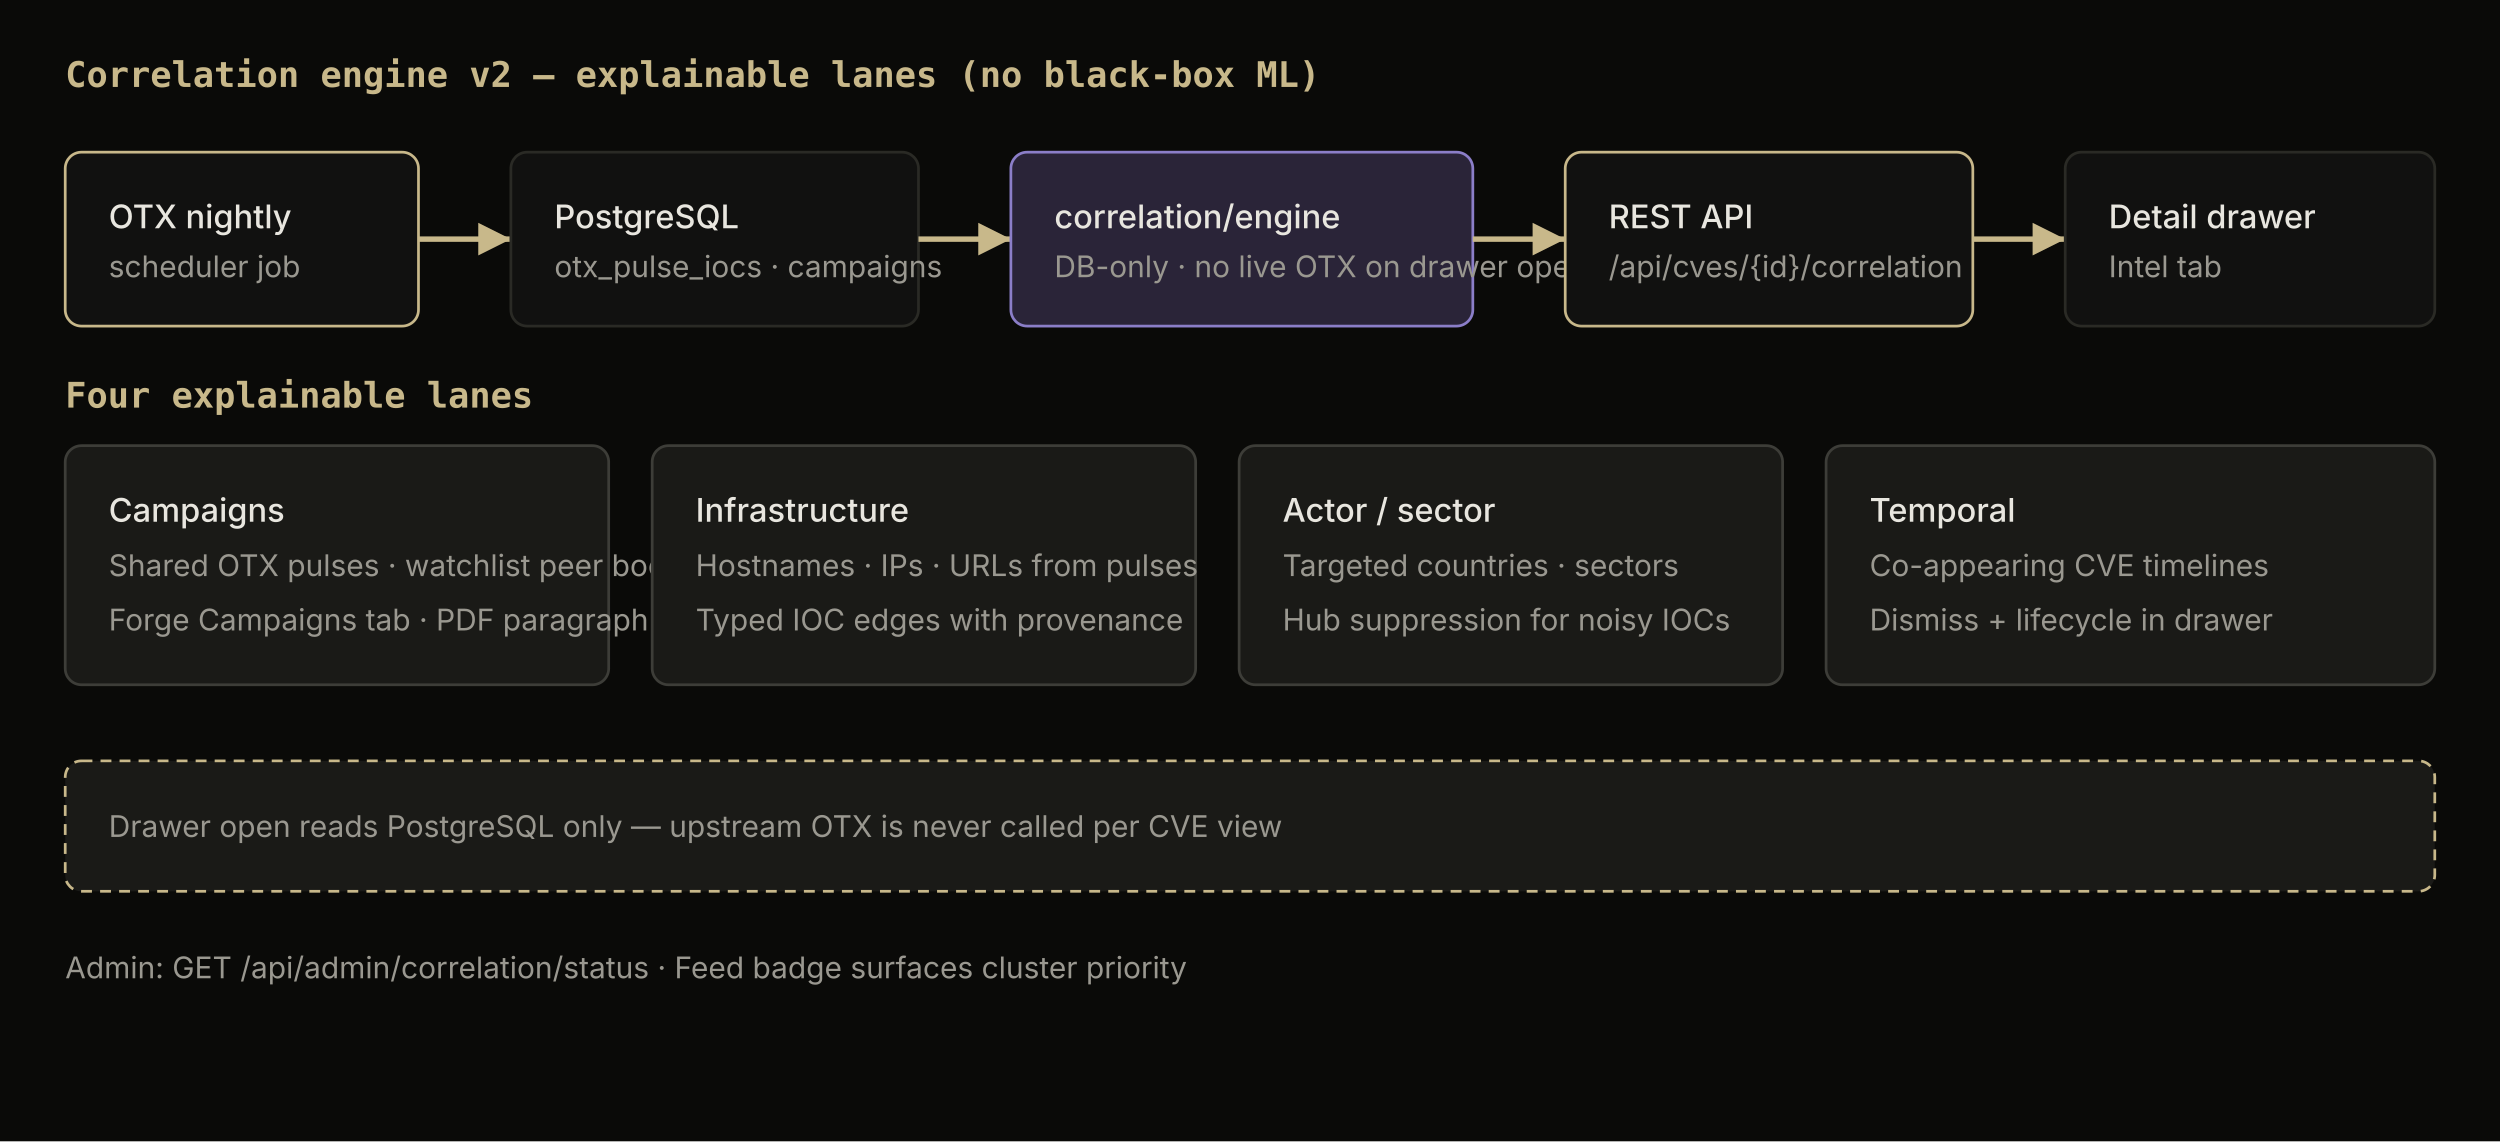
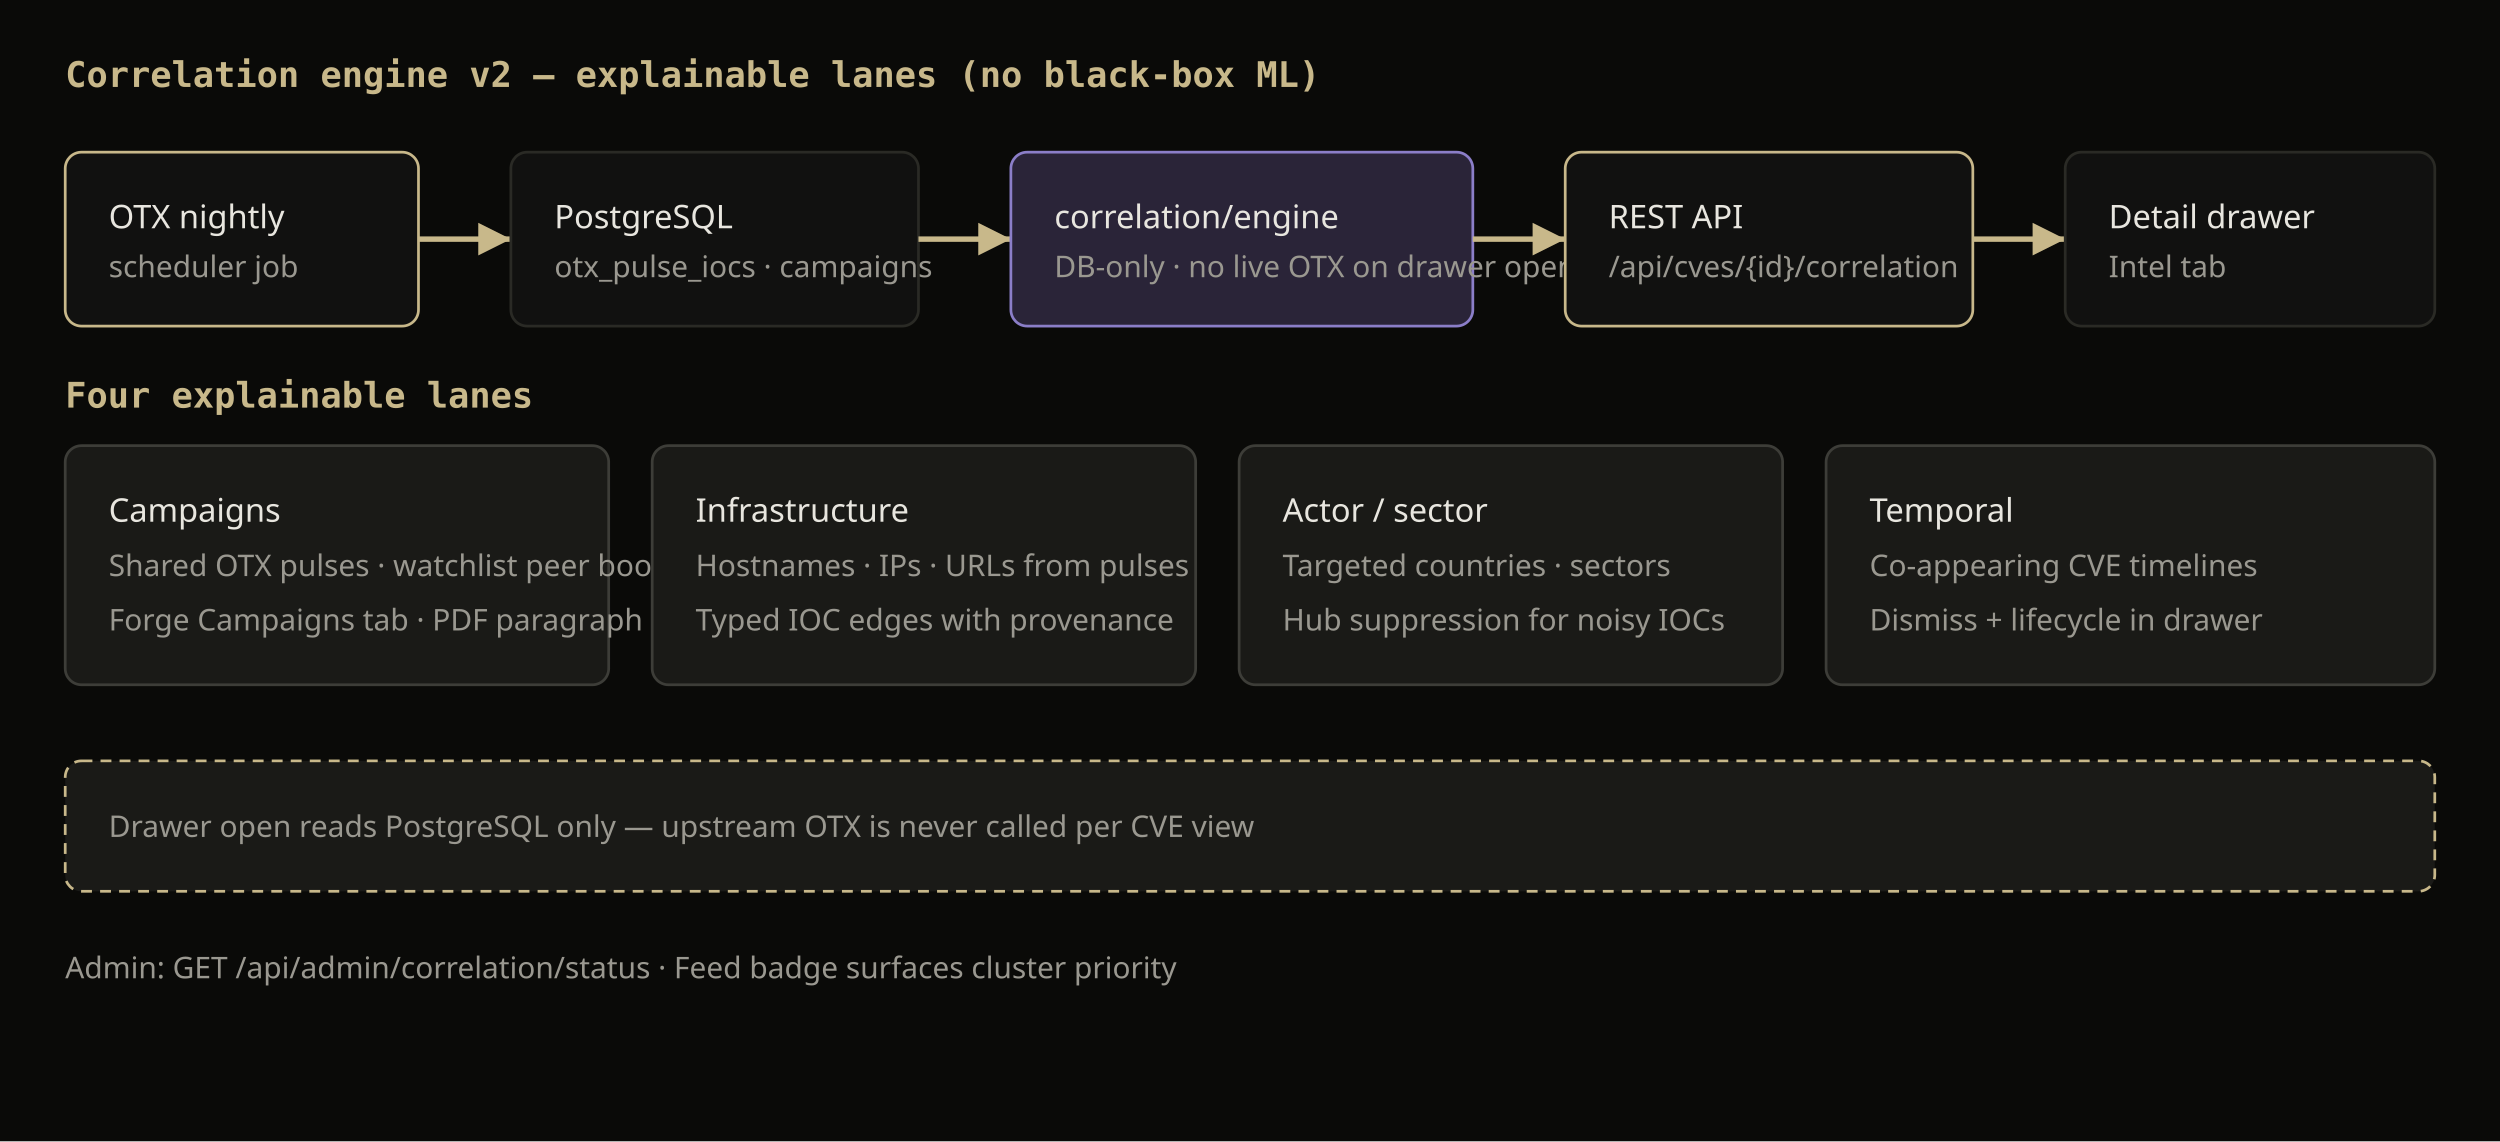
<svg xmlns="http://www.w3.org/2000/svg" viewBox="0 0 920 420" role="img" aria-label="BRIEFR correlation pipeline">
  <defs>
    <style>
      .bg { fill: #0a0a08; }
      .node { fill: #111110; stroke: #2a2a25; }
      .accent { stroke: #c8b88a; }
      .purple { fill: #2a2438; stroke: #8b7ec8; }
-       .title { fill: #c8b88a; font: 600 13px 'IBM Plex Mono', 'SFMono-Regular', Consolas, monospace; }
-       .label { fill: #e8e6df; font: 500 12px system-ui, -apple-system, 'Segoe UI', sans-serif; }
-       .sub { fill: #9a9890; font: 400 11px system-ui, -apple-system, 'Segoe UI', sans-serif; }
+       .title { fill: #c8b88a; font: 600 13px 'IBM Plex Mono', monospace; }
+       .label { fill: #e8e6df; font: 500 12px 'IBM Plex Sans', system-ui, sans-serif; }
+       .sub { fill: #9a9890; font: 400 11px 'IBM Plex Sans', system-ui, sans-serif; }
      .arrow { stroke: #c8b88a; stroke-width: 2; fill: none; marker-end: url(#ah); }
      .lane { fill: #1a1a17; stroke: #3d3d38; }
    </style>
    <marker id="ah" markerWidth="8" markerHeight="8" refX="6" refY="3" orient="auto">
      <path d="M0,0 L6,3 L0,6 Z" fill="#c8b88a" />
    </marker>
  </defs>
  <rect class="bg" width="920" height="420" />
  <text x="24" y="32" class="title">Correlation engine v2 — explainable lanes (no black-box ML)</text>
  <rect class="node accent" x="24" y="56" width="130" height="64" rx="6" />
  <text x="40" y="84" class="label">OTX nightly</text>
  <text x="40" y="102" class="sub">scheduler job</text>
  <line class="arrow" x1="154" y1="88" x2="188" y2="88" />
  <rect class="node" x="188" y="56" width="150" height="64" rx="6" />
  <text x="204" y="84" class="label">PostgreSQL</text>
  <text x="204" y="102" class="sub">otx_pulse_iocs · campaigns</text>
  <line class="arrow" x1="338" y1="88" x2="372" y2="88" />
  <rect class="purple" x="372" y="56" width="170" height="64" rx="6" />
  <text x="388" y="84" class="label">correlation/engine</text>
  <text x="388" y="102" class="sub">DB-only · no live OTX on drawer open</text>
  <line class="arrow" x1="542" y1="88" x2="576" y2="88" />
  <rect class="node accent" x="576" y="56" width="150" height="64" rx="6" />
  <text x="592" y="84" class="label">REST API</text>
  <text x="592" y="102" class="sub">/api/cves/{id}/correlation</text>
  <line class="arrow" x1="726" y1="88" x2="760" y2="88" />
  <rect class="node" x="760" y="56" width="136" height="64" rx="6" />
  <text x="776" y="84" class="label">Detail drawer</text>
  <text x="776" y="102" class="sub">Intel tab</text>
  <text x="24" y="150" class="title">Four explainable lanes</text>
  <rect class="lane" x="24" y="164" width="200" height="88" rx="6" />
  <text x="40" y="192" class="label">Campaigns</text>
  <text x="40" y="212" class="sub">Shared OTX pulses · watchlist peer boost</text>
  <text x="40" y="232" class="sub">Forge Campaigns tab · PDF paragraph</text>
  <rect class="lane" x="240" y="164" width="200" height="88" rx="6" />
  <text x="256" y="192" class="label">Infrastructure</text>
  <text x="256" y="212" class="sub">Hostnames · IPs · URLs from pulses</text>
  <text x="256" y="232" class="sub">Typed IOC edges with provenance</text>
  <rect class="lane" x="456" y="164" width="200" height="88" rx="6" />
  <text x="472" y="192" class="label">Actor / sector</text>
  <text x="472" y="212" class="sub">Targeted countries · sectors</text>
  <text x="472" y="232" class="sub">Hub suppression for noisy IOCs</text>
  <rect class="lane" x="672" y="164" width="224" height="88" rx="6" />
  <text x="688" y="192" class="label">Temporal</text>
  <text x="688" y="212" class="sub">Co-appearing CVE timelines</text>
  <text x="688" y="232" class="sub">Dismiss + lifecycle in drawer</text>
  <rect x="24" y="280" width="872" height="48" rx="6" fill="#1a1a17" stroke="#c8b88a" stroke-dasharray="4 3" />
  <text x="40" y="308" class="sub">Drawer open reads PostgreSQL only — upstream OTX is never called per CVE view</text>
  <text x="24" y="360" class="sub">Admin: GET /api/admin/correlation/status · Feed badge surfaces cluster priority</text>
</svg>
